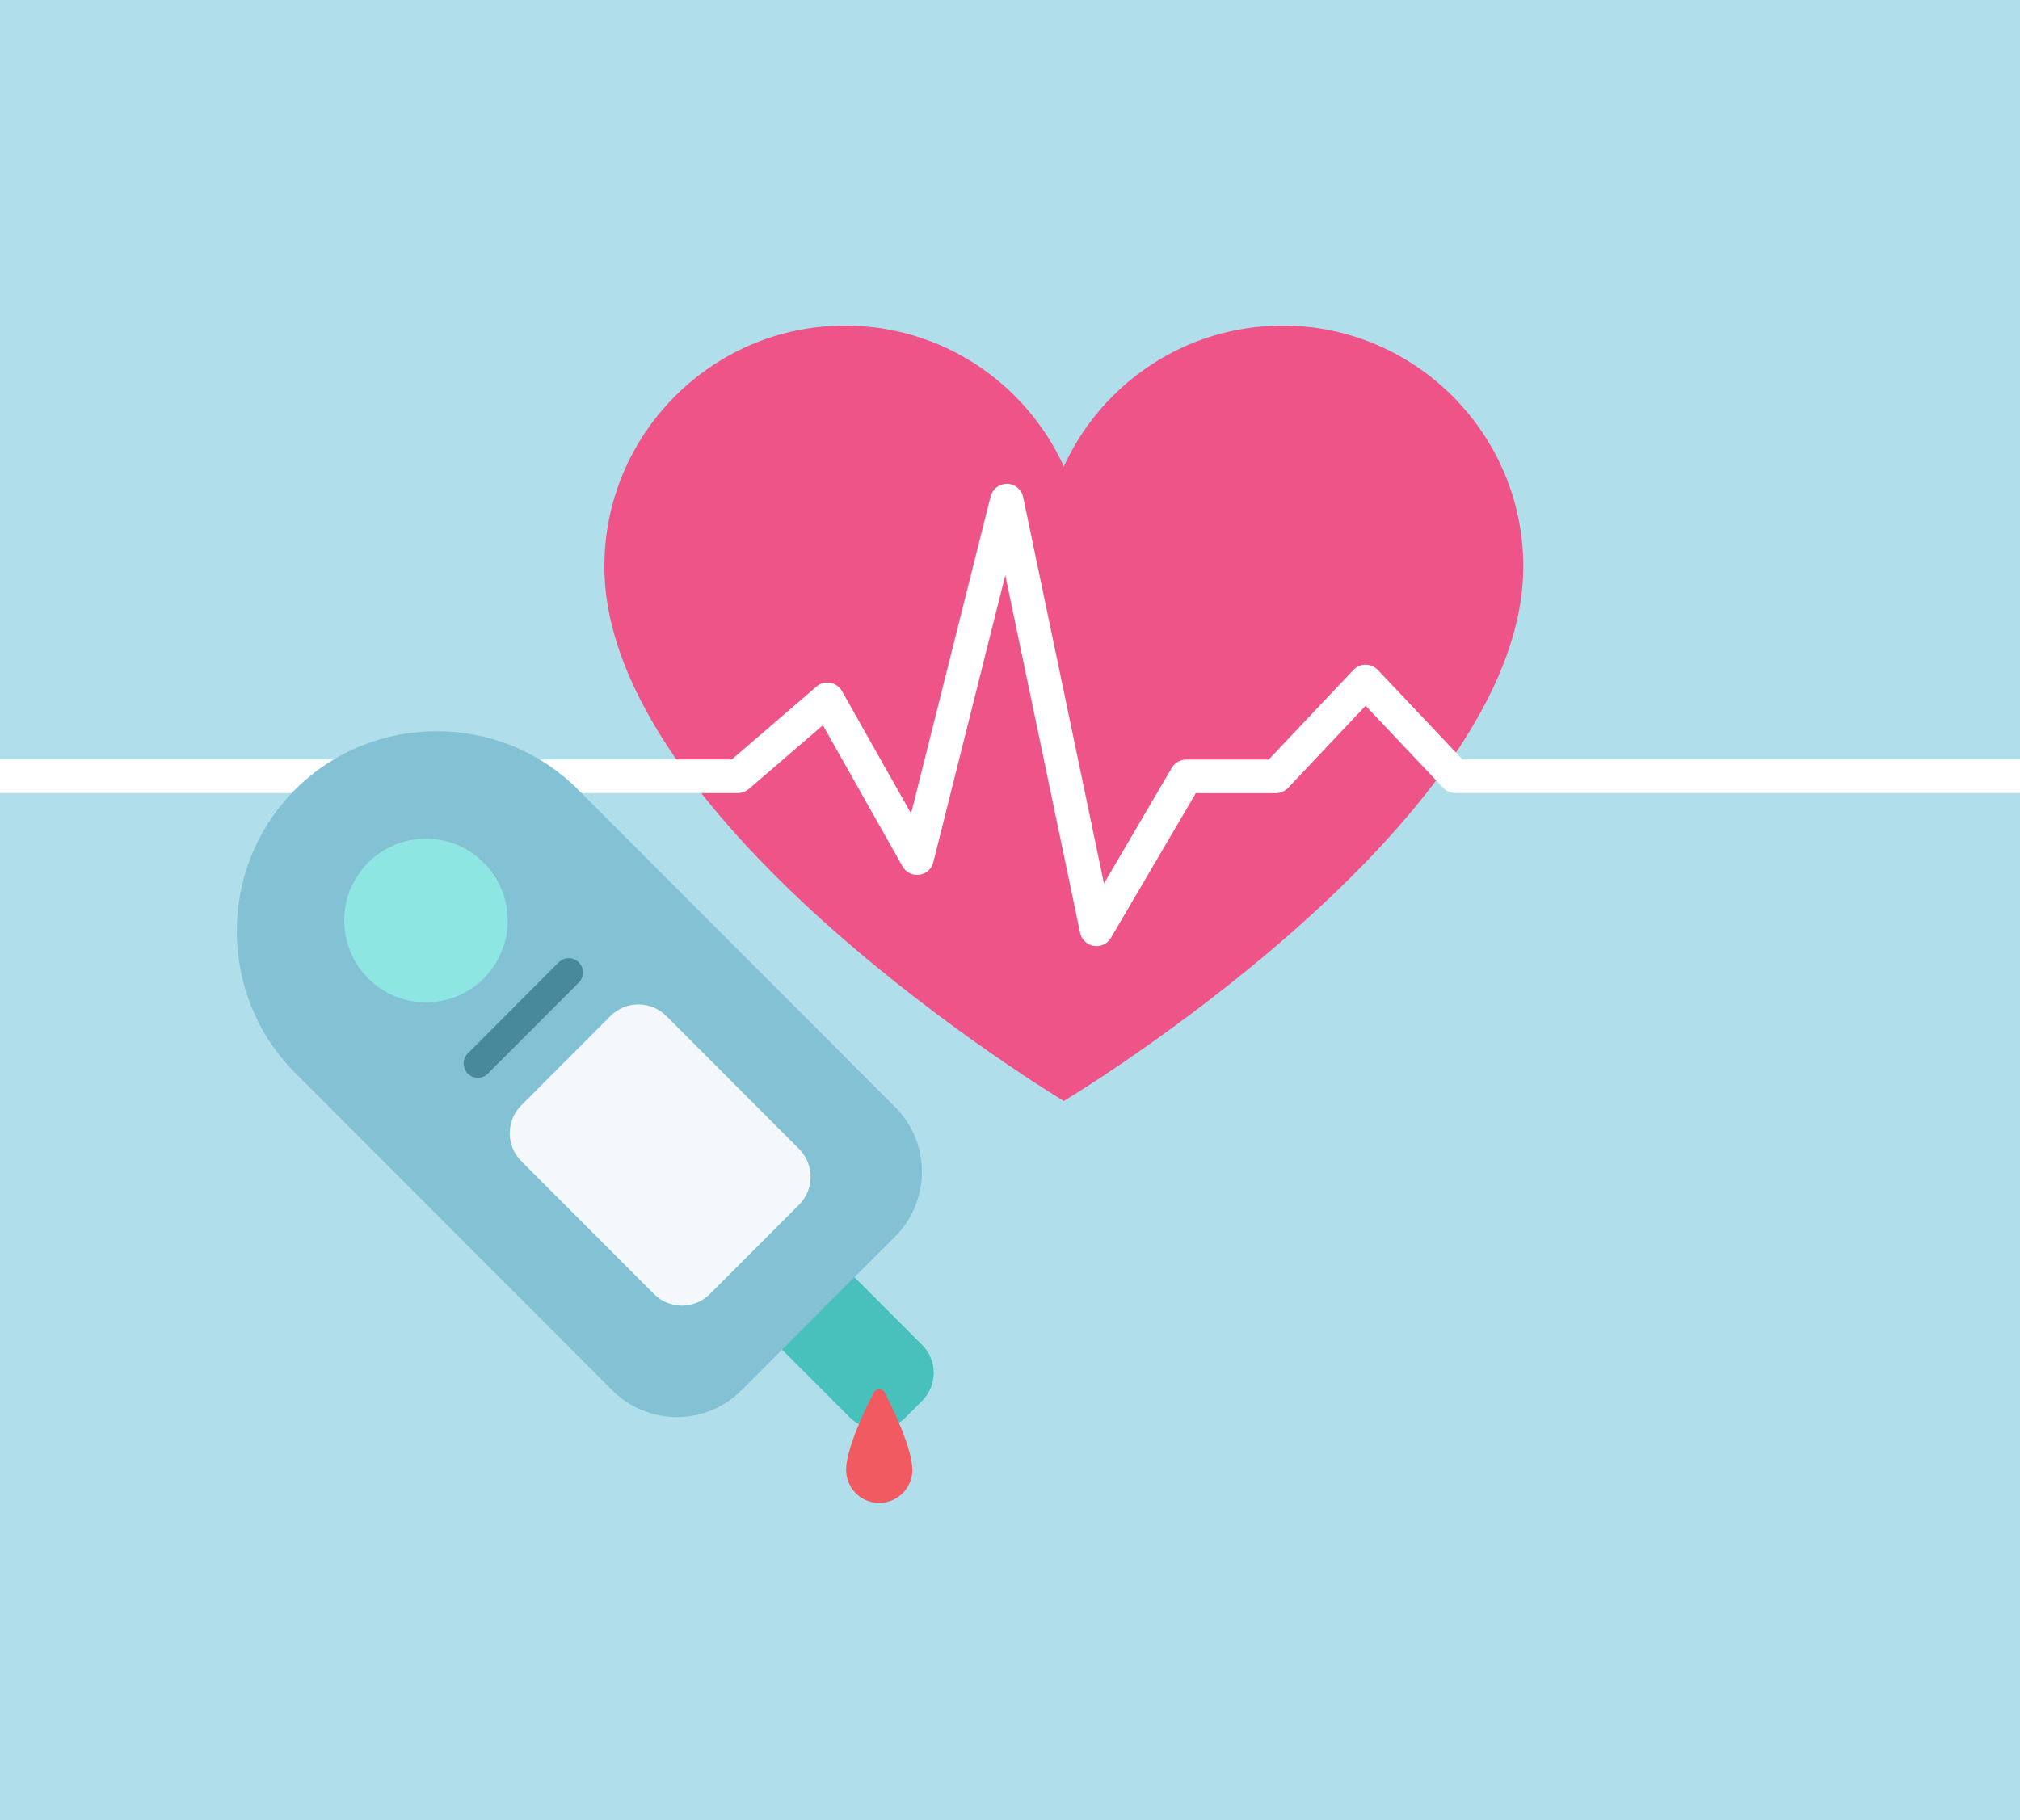
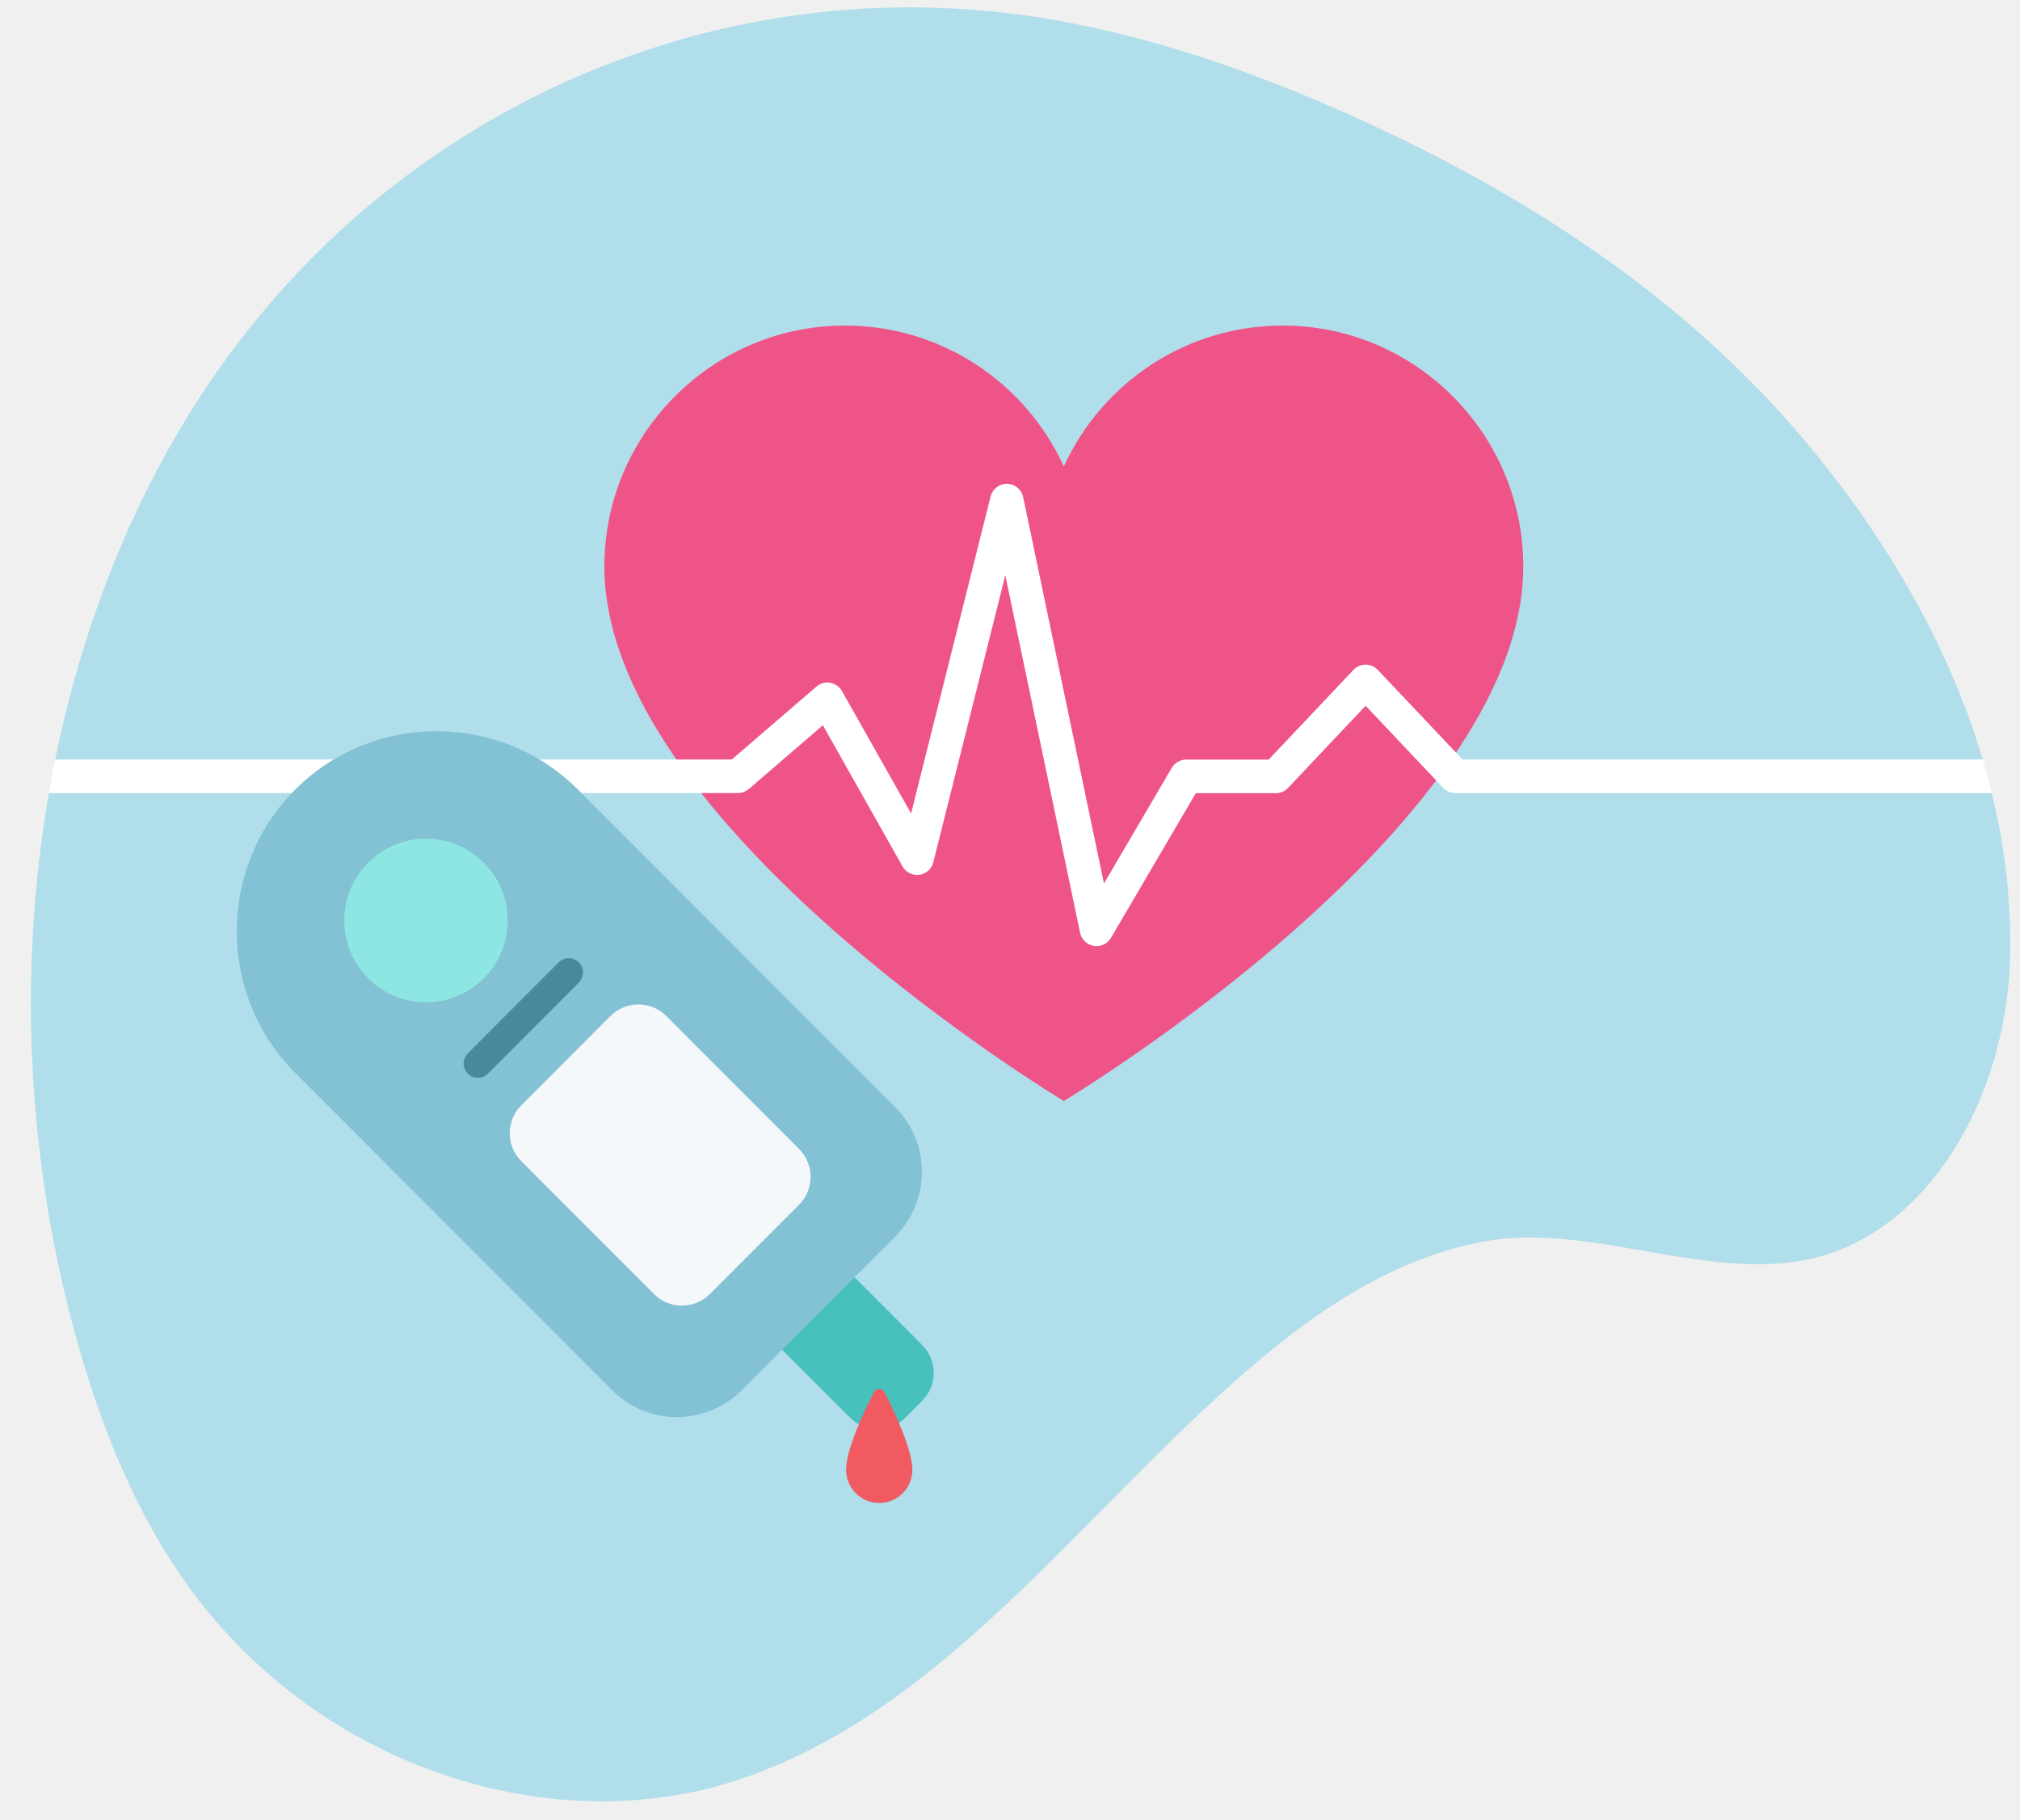
<svg xmlns="http://www.w3.org/2000/svg" width="91" height="82" viewBox="0 0 91 82" fill="none">
-   <path d="M100.329 -2.71H-11.937V95.3H100.329V-2.71Z" fill="#B0DEEA" />
-   <path d="M47.925 49.611C47.925 49.611 68.623 37.191 68.623 25.522C68.623 19.566 63.769 14.67 57.786 14.67C53.404 14.67 49.636 17.274 47.925 21.019C46.217 17.274 42.445 14.67 38.064 14.67C32.077 14.67 27.227 19.566 27.227 25.522C27.227 37.191 47.925 49.611 47.925 49.611Z" fill="#EF5489" />
-   <path d="M49.396 42.632C49.355 42.632 49.316 42.629 49.274 42.622C48.966 42.571 48.722 42.336 48.658 42.031L45.288 25.92L42.045 38.855C41.972 39.154 41.721 39.379 41.416 39.417C41.111 39.459 40.81 39.308 40.659 39.041L37.07 32.68L33.738 35.55C33.6 35.669 33.427 35.734 33.247 35.734H-3.947C-4.364 35.734 -2.159 35.396 -2.159 34.978C-2.159 34.56 -1.822 34.223 -1.405 34.223H32.965L36.781 30.938C36.951 30.79 37.179 30.726 37.404 30.767C37.625 30.806 37.818 30.944 37.93 31.14L41.044 36.656L44.626 22.372C44.713 22.031 45.018 21.796 45.371 21.799C45.721 21.806 46.023 22.056 46.093 22.4L49.733 39.81L52.786 34.602C52.921 34.371 53.168 34.229 53.434 34.229H57.152L60.972 30.186C61.113 30.035 61.312 29.948 61.517 29.948C61.723 29.948 61.922 30.035 62.066 30.183L65.886 34.223H92.179C92.596 34.223 92.596 34.56 92.596 34.978C92.596 35.396 92.596 35.734 92.179 35.734H65.562C65.356 35.734 65.157 35.647 65.013 35.499L61.52 31.802L58.028 35.502C57.887 35.653 57.688 35.74 57.479 35.74H53.871L50.048 42.259C49.91 42.494 49.663 42.632 49.4 42.632" fill="white" />
-   <path d="M41.544 63.121L40.799 63.867C40.102 64.564 38.975 64.564 38.279 63.867L32.96 58.541L36.221 55.275L41.54 60.601C42.237 61.299 42.237 62.427 41.54 63.121" fill="#48C1BC" />
-   <path d="M41.102 66.229C41.102 67.055 40.434 67.723 39.609 67.723C38.784 67.723 38.117 67.055 38.117 66.229C38.117 65.303 38.938 63.574 39.362 62.744C39.465 62.545 39.751 62.545 39.853 62.744C40.277 63.574 41.099 65.3 41.099 66.229" fill="#F05A60" />
-   <path d="M40.331 55.712L33.401 62.651C31.802 64.252 29.186 64.252 27.587 62.651L13.297 48.341C9.791 44.831 9.791 39.087 13.297 35.58C16.802 32.07 22.538 32.07 26.04 35.58L40.331 49.89C41.93 51.491 41.93 54.111 40.331 55.712Z" fill="#83C1D5" />
-   <path d="M21.793 38.871C23.231 40.311 23.231 42.645 21.793 44.085C20.355 45.525 18.024 45.525 16.586 44.085C15.148 42.645 15.148 40.311 16.586 38.871C18.024 37.431 20.355 37.431 21.793 38.871Z" fill="#8EE6E2" />
-   <path d="M35.995 54.288L31.979 58.309C31.283 59.007 30.156 59.007 29.463 58.309L23.486 52.324C22.789 51.627 22.789 50.498 23.486 49.804L27.498 45.783C28.195 45.086 29.321 45.086 30.018 45.783L35.995 51.768C36.691 52.466 36.691 53.594 35.995 54.288Z" fill="#F4F8FA" />
-   <path d="M21.53 48.566C21.366 48.566 21.199 48.502 21.074 48.376C20.824 48.126 20.824 47.718 21.074 47.467L25.167 43.365C25.417 43.114 25.825 43.114 26.075 43.365C26.326 43.616 26.326 44.024 26.075 44.275L21.98 48.376C21.854 48.502 21.691 48.566 21.527 48.566" fill="#48899B" />
+   <g clip-path="url(#clip0_1536_2336)">
+     <mask id="mask0_1536_2336" style="mask-type:luminance" maskUnits="userSpaceOnUse" x="1" y="0" width="90" height="82">
+       <path d="M10.257 16.076C1.812 27.629 -0.846 44.53 3.356 59.995C4.402 63.852 5.872 67.664 8.1 70.933C13.939 79.503 24.583 82.99 33.099 80.249C42.44 77.24 48.687 68.211 56.259 61.685C59.402 58.976 62.93 56.626 66.958 55.922C69.24 55.523 71.657 55.944 74.068 56.366C77.073 56.889 80.071 57.413 82.799 56.353C87.556 54.504 90.42 48.764 90.552 43.116C90.754 34.434 86.712 26.282 81.3 19.85C75.792 13.302 68.682 8.773 61.398 5.443C56.609 3.254 51.663 1.531 46.661 0.763C44.771 0.474 42.88 0.332 40.999 0.332C29.019 0.332 17.56 6.089 10.257 16.073" fill="white" />
+     </mask>
+     <g mask="url(#mask0_1536_2336)">
+       <path d="M100.329 -2.71H-11.937V95.3H100.329V-2.71Z" fill="#B0DEEA" />
+       <path d="M47.925 49.611C47.925 49.611 68.623 37.191 68.623 25.522C68.623 19.566 63.769 14.67 57.786 14.67C53.404 14.67 49.636 17.274 47.925 21.019C46.217 17.274 42.445 14.67 38.064 14.67C32.077 14.67 27.227 19.566 27.227 25.522C27.227 37.191 47.925 49.611 47.925 49.611Z" fill="#EF5489" />
+       <path d="M49.396 42.632C49.355 42.632 49.316 42.629 49.274 42.622C48.966 42.571 48.722 42.336 48.658 42.031L45.288 25.92L42.045 38.855C41.972 39.154 41.721 39.379 41.416 39.417C41.111 39.459 40.81 39.308 40.659 39.041L37.07 32.68L33.738 35.55C33.6 35.669 33.427 35.734 33.247 35.734H-3.947C-4.364 35.734 -2.159 35.396 -2.159 34.978C-2.159 34.56 -1.822 34.223 -1.405 34.223H32.965L36.781 30.938C36.951 30.79 37.179 30.726 37.404 30.767C37.625 30.806 37.818 30.944 37.93 31.14L41.044 36.656L44.626 22.372C44.713 22.031 45.018 21.796 45.371 21.799C45.721 21.806 46.023 22.056 46.093 22.4L49.733 39.81L52.786 34.602C52.921 34.371 53.168 34.229 53.434 34.229H57.152L60.972 30.186C61.113 30.035 61.312 29.948 61.517 29.948C61.723 29.948 61.922 30.035 62.066 30.183L65.886 34.223H92.179C92.596 34.223 92.596 34.56 92.596 34.978C92.596 35.396 92.596 35.734 92.179 35.734H65.562C65.356 35.734 65.157 35.647 65.013 35.499L61.52 31.802L58.028 35.502C57.887 35.653 57.688 35.74 57.479 35.74H53.871L50.048 42.259C49.91 42.494 49.663 42.632 49.4 42.632" fill="white" />
+       <path d="M41.544 63.121L40.799 63.867C40.102 64.564 38.975 64.564 38.279 63.867L32.96 58.541L36.221 55.275L41.54 60.601C42.237 61.299 42.237 62.427 41.54 63.121" fill="#48C1BC" />
+       <path d="M41.102 66.229C41.102 67.055 40.434 67.723 39.609 67.723C38.784 67.723 38.117 67.055 38.117 66.229C38.117 65.303 38.938 63.574 39.362 62.744C39.465 62.545 39.751 62.545 39.853 62.744C40.277 63.574 41.099 65.3 41.099 66.229" fill="#F05A60" />
+       <path d="M40.331 55.712L33.401 62.651C31.802 64.252 29.186 64.252 27.587 62.651L13.297 48.341C9.791 44.831 9.791 39.087 13.297 35.58C16.802 32.07 22.538 32.07 26.04 35.58L40.331 49.89C41.93 51.491 41.93 54.111 40.331 55.712Z" fill="#83C1D5" />
+       <path d="M21.793 38.871C23.231 40.311 23.231 42.645 21.793 44.085C20.355 45.525 18.024 45.525 16.586 44.085C15.148 42.645 15.148 40.311 16.586 38.871C18.024 37.431 20.355 37.431 21.793 38.871Z" fill="#8EE6E2" />
+       <path d="M35.995 54.288L31.979 58.309C31.283 59.007 30.156 59.007 29.463 58.309L23.486 52.324C22.789 51.627 22.789 50.498 23.486 49.804L27.498 45.783C28.195 45.086 29.321 45.086 30.018 45.783L35.995 51.768C36.691 52.466 36.691 53.594 35.995 54.288Z" fill="#F4F8FA" />
+       <path d="M21.53 48.566C21.366 48.566 21.199 48.502 21.074 48.376C20.824 48.126 20.824 47.718 21.074 47.467L25.167 43.365C25.417 43.114 25.825 43.114 26.075 43.365C26.326 43.616 26.326 44.024 26.075 44.275L21.98 48.376C21.854 48.502 21.691 48.566 21.527 48.566" fill="#48899B" />
+     </g>
+   </g>
+   <defs>
+     <clipPath id="clip0_1536_2336">
+       <rect width="91" height="82" fill="white" />
+     </clipPath>
+   </defs>
</svg>
